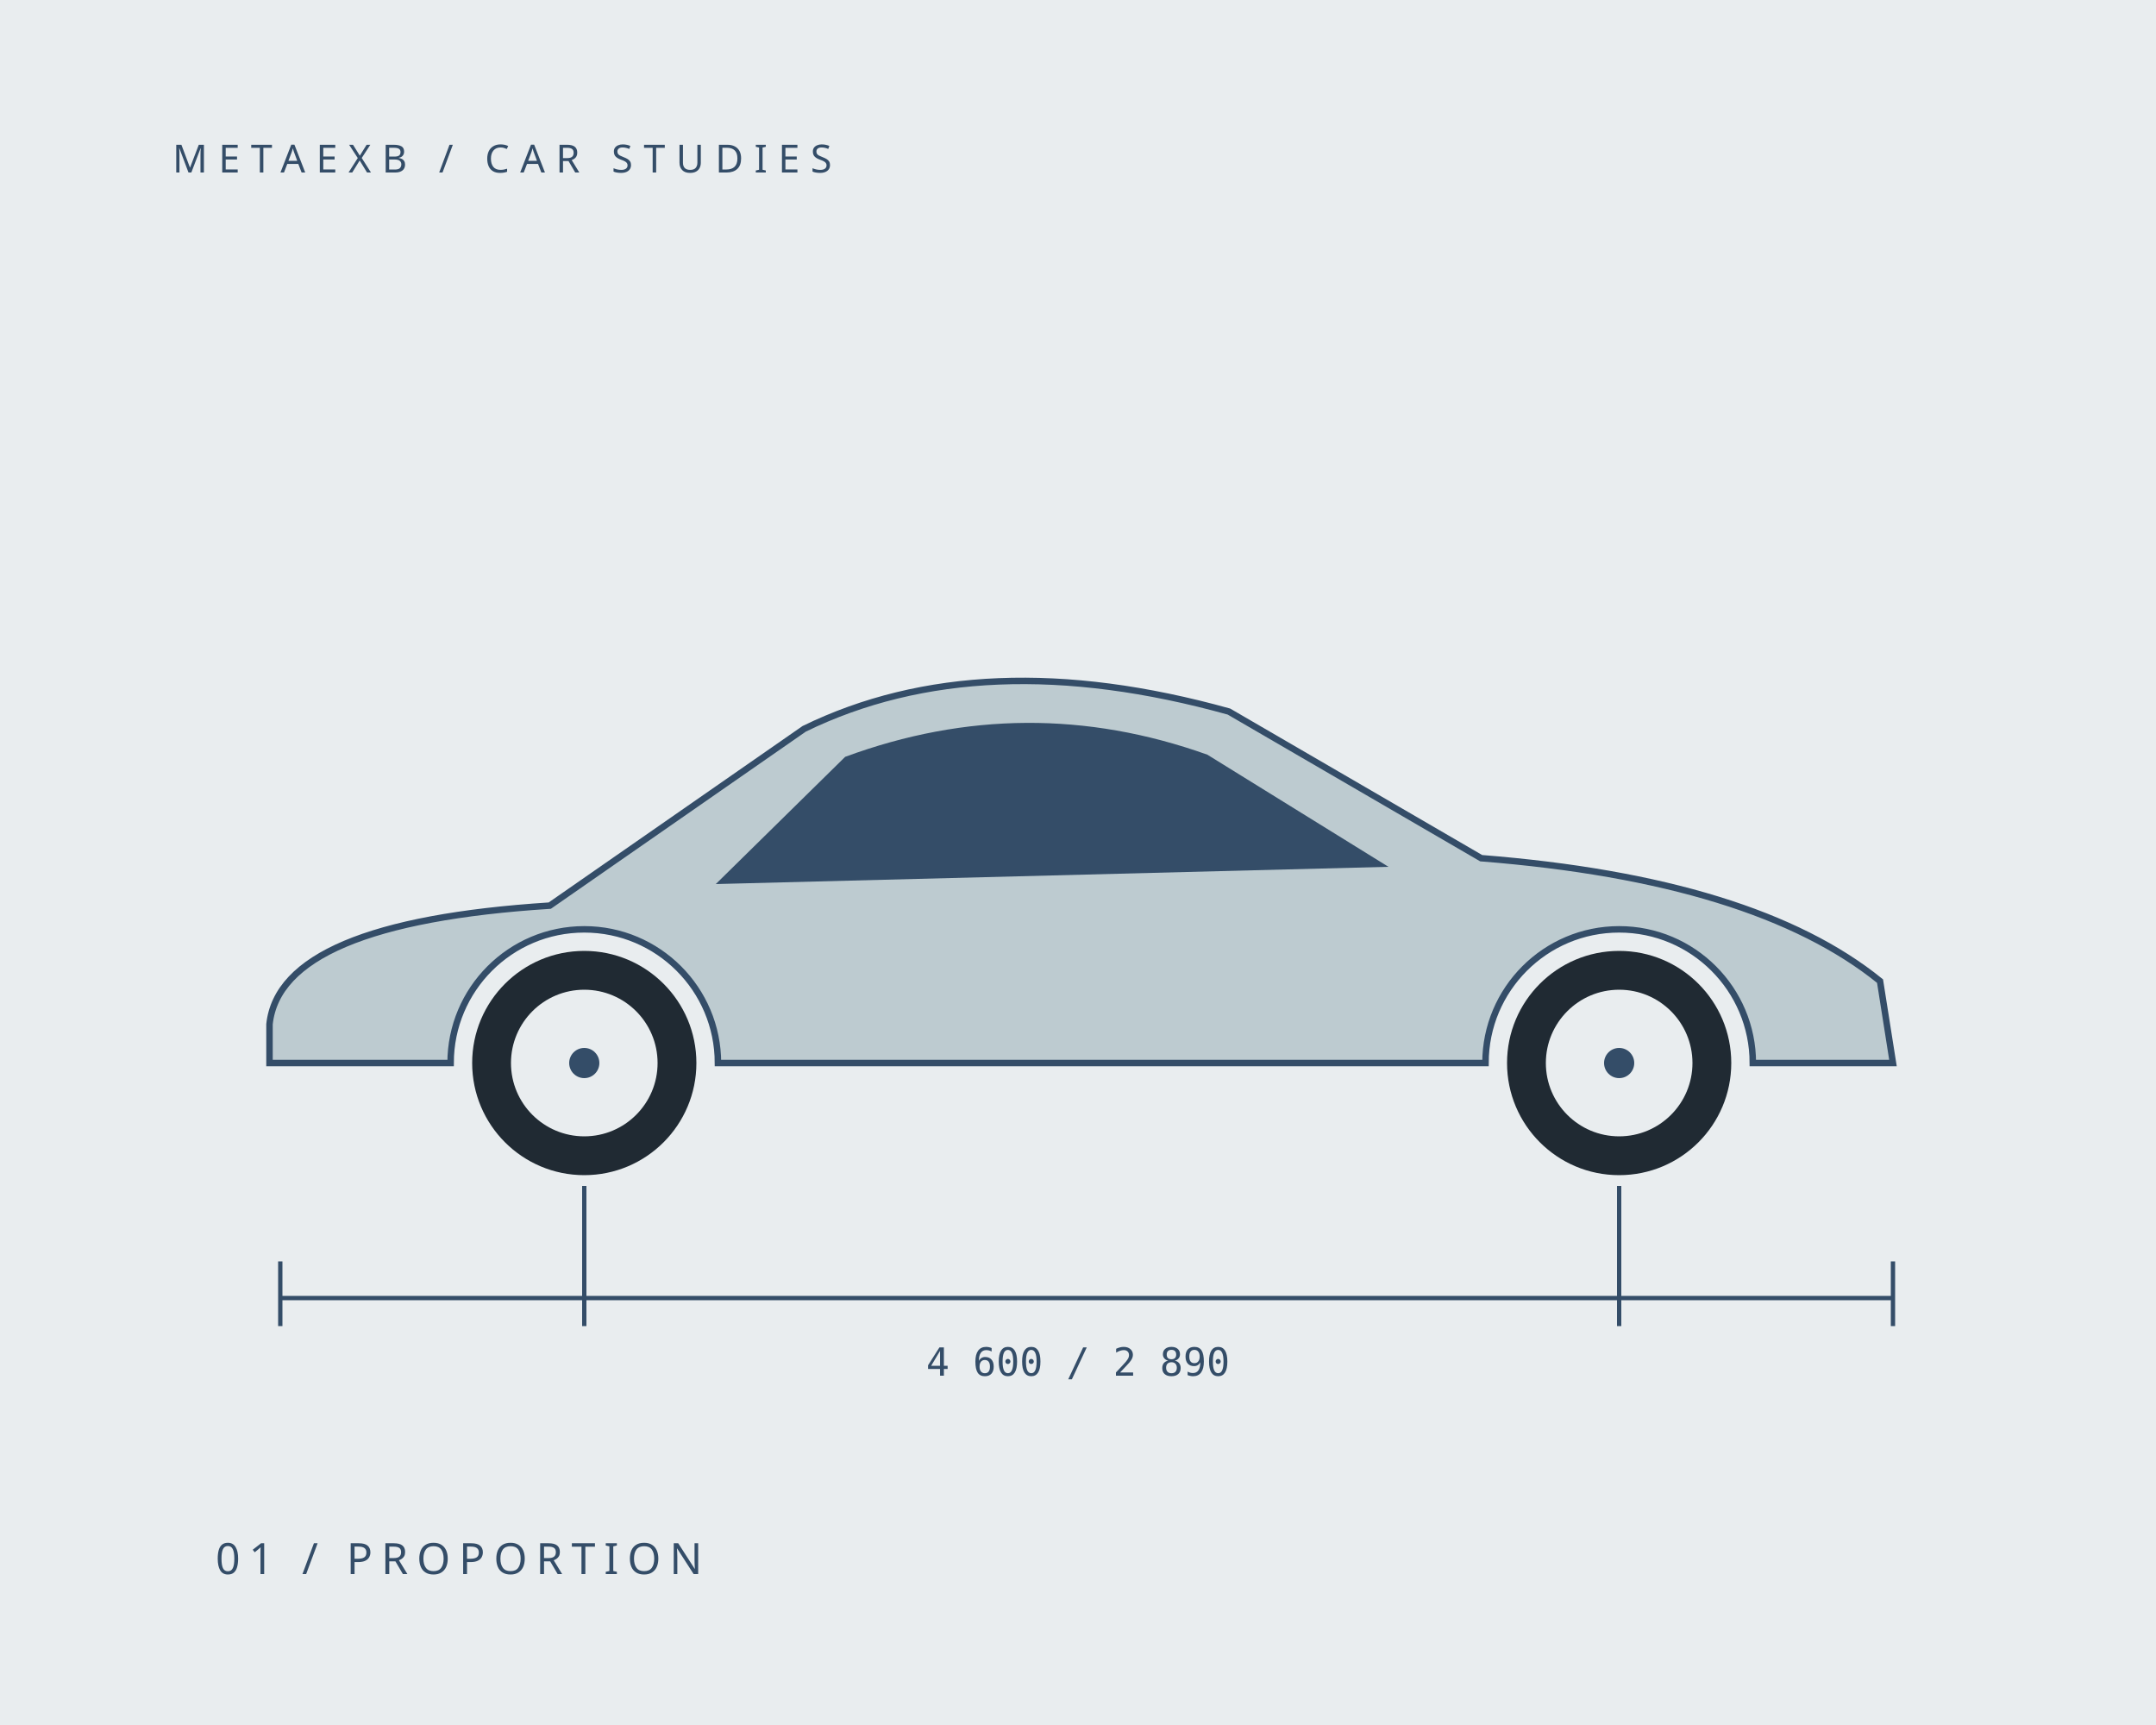
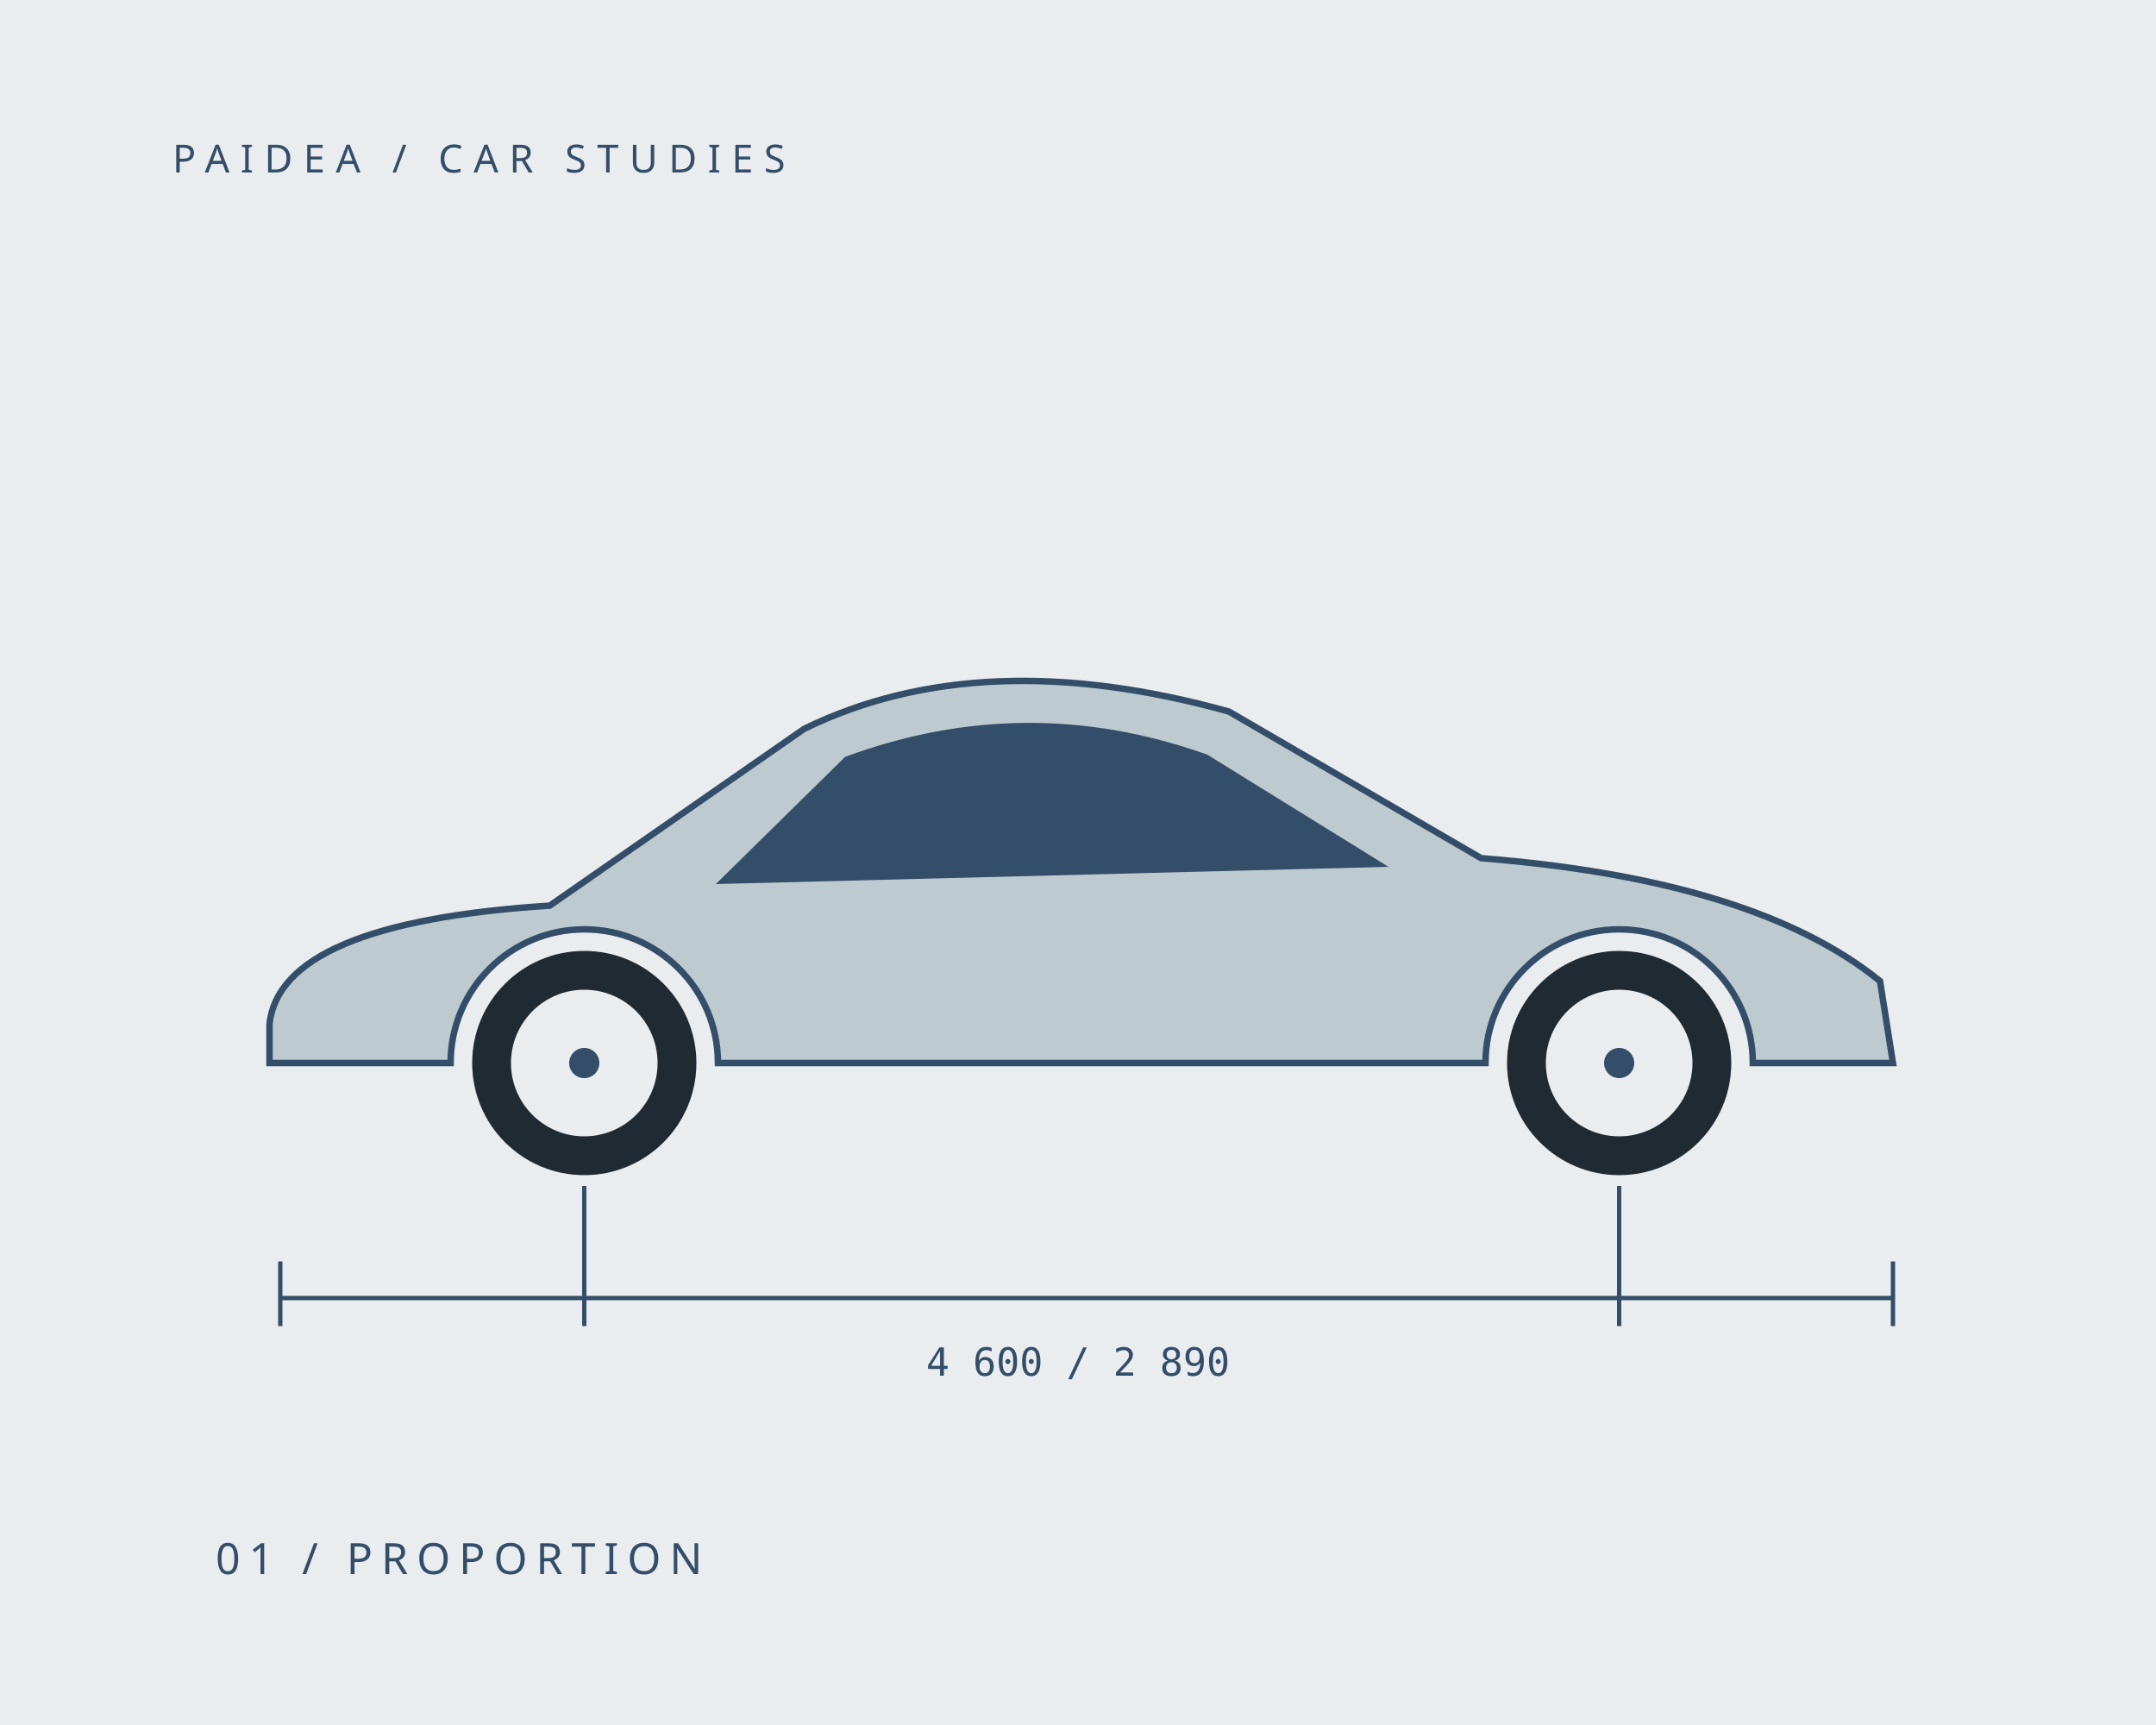
<svg xmlns="http://www.w3.org/2000/svg" width="1000" height="800" viewBox="0 0 1000 800">
  <rect width="1000" height="800" fill="#e9edef" />
-   <text x="80" y="80" font-family="sans-serif" font-size="18" letter-spacing="5" fill="#344d68">METAEXB / CAR STUDIES</text>
+   <text x="80" y="80" font-family="sans-serif" font-size="18" letter-spacing="5" fill="#344d68">PAIDEA / CAR STUDIES</text>
  <path d="M125 475Q130 428 255 420L373 338Q455 298 570 330L687 398Q814 408 872 455L878 493H813A62 62 0 0 0 689 493H333A62 62 0 0 0 209 493H125Z" fill="#bdcbd0" stroke="#344d68" stroke-width="3" />
  <path d="M332 410L392 351Q476 320 560 350L644 402Z" fill="#344d68" />
  <circle cx="271" cy="493" r="52" fill="#202a33" />
  <circle cx="271" cy="493" r="34" fill="#e9edef" />
  <circle cx="271" cy="493" r="7" fill="#344d68" />
  <circle cx="751" cy="493" r="52" fill="#202a33" />
  <circle cx="751" cy="493" r="34" fill="#e9edef" />
  <circle cx="751" cy="493" r="7" fill="#344d68" />
  <path d="M130 602H878M130 585V615M878 585V615M271 550V615M751 550V615" stroke="#344d68" fill="none" stroke-width="2" />
  <text x="500" y="638" text-anchor="middle" font-family="monospace" font-size="18" fill="#344d68">4 600 / 2 890</text>
  <text x="100" y="730" font-family="sans-serif" font-size="20" letter-spacing="4" fill="#344d68">01 / PROPORTION</text>
</svg>
